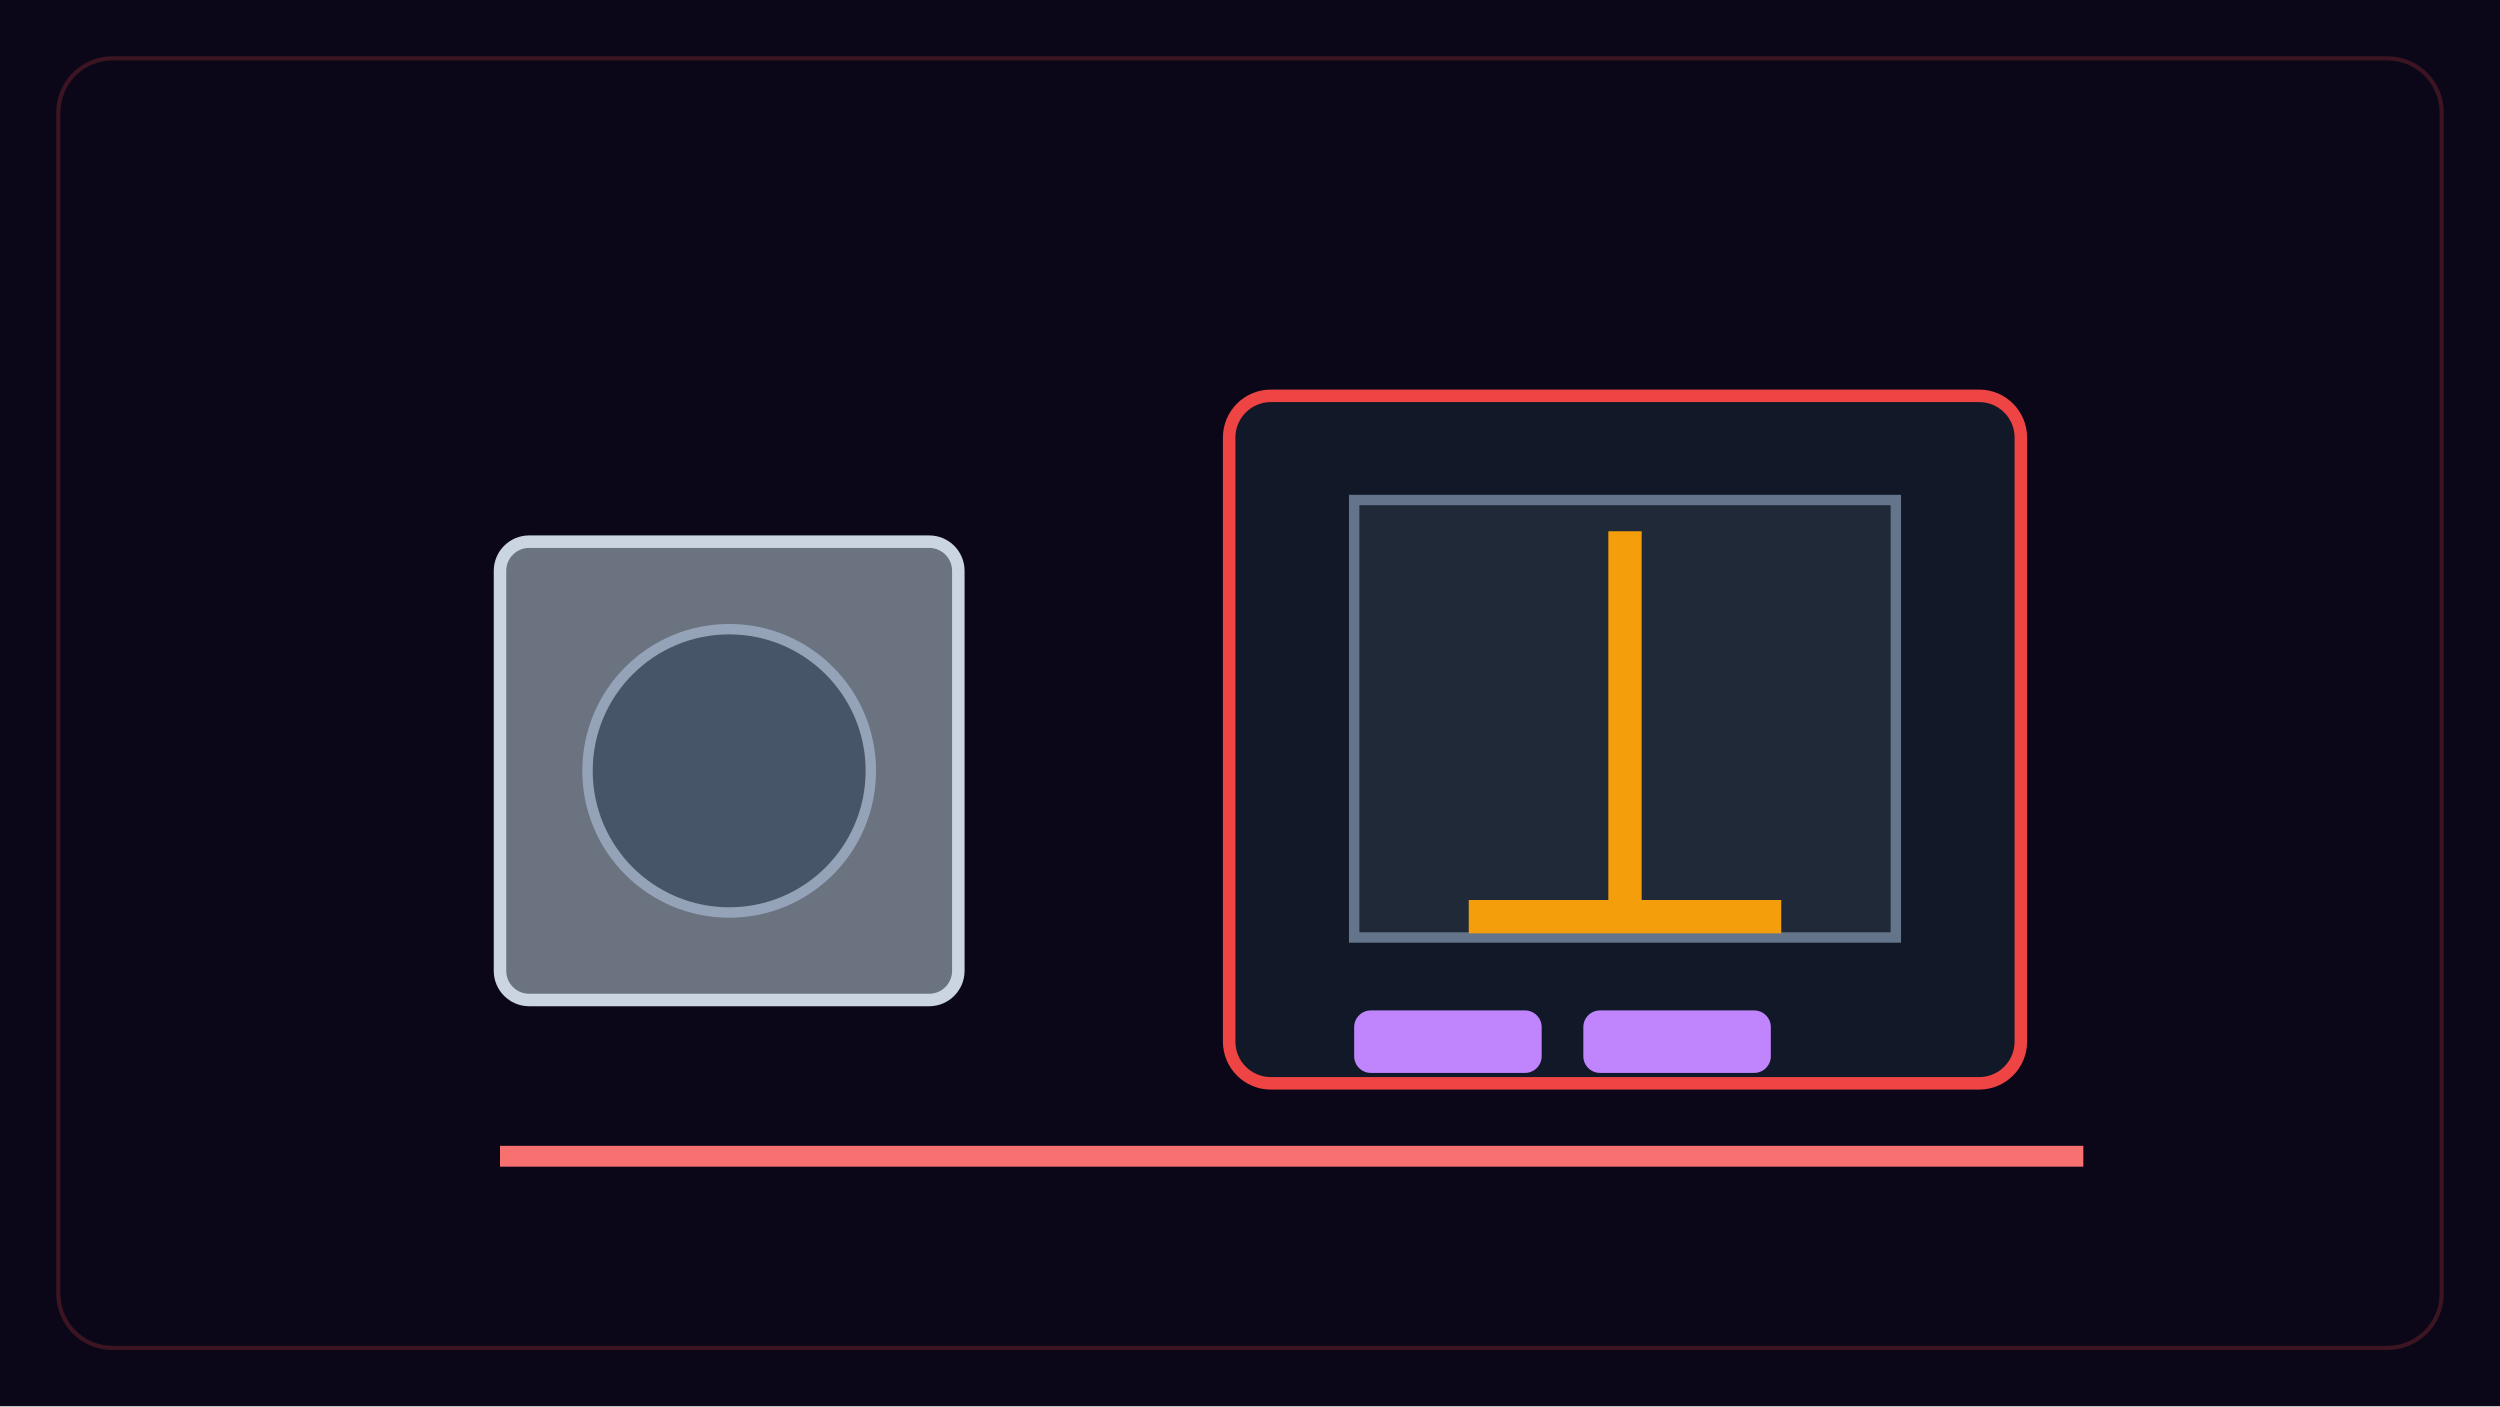
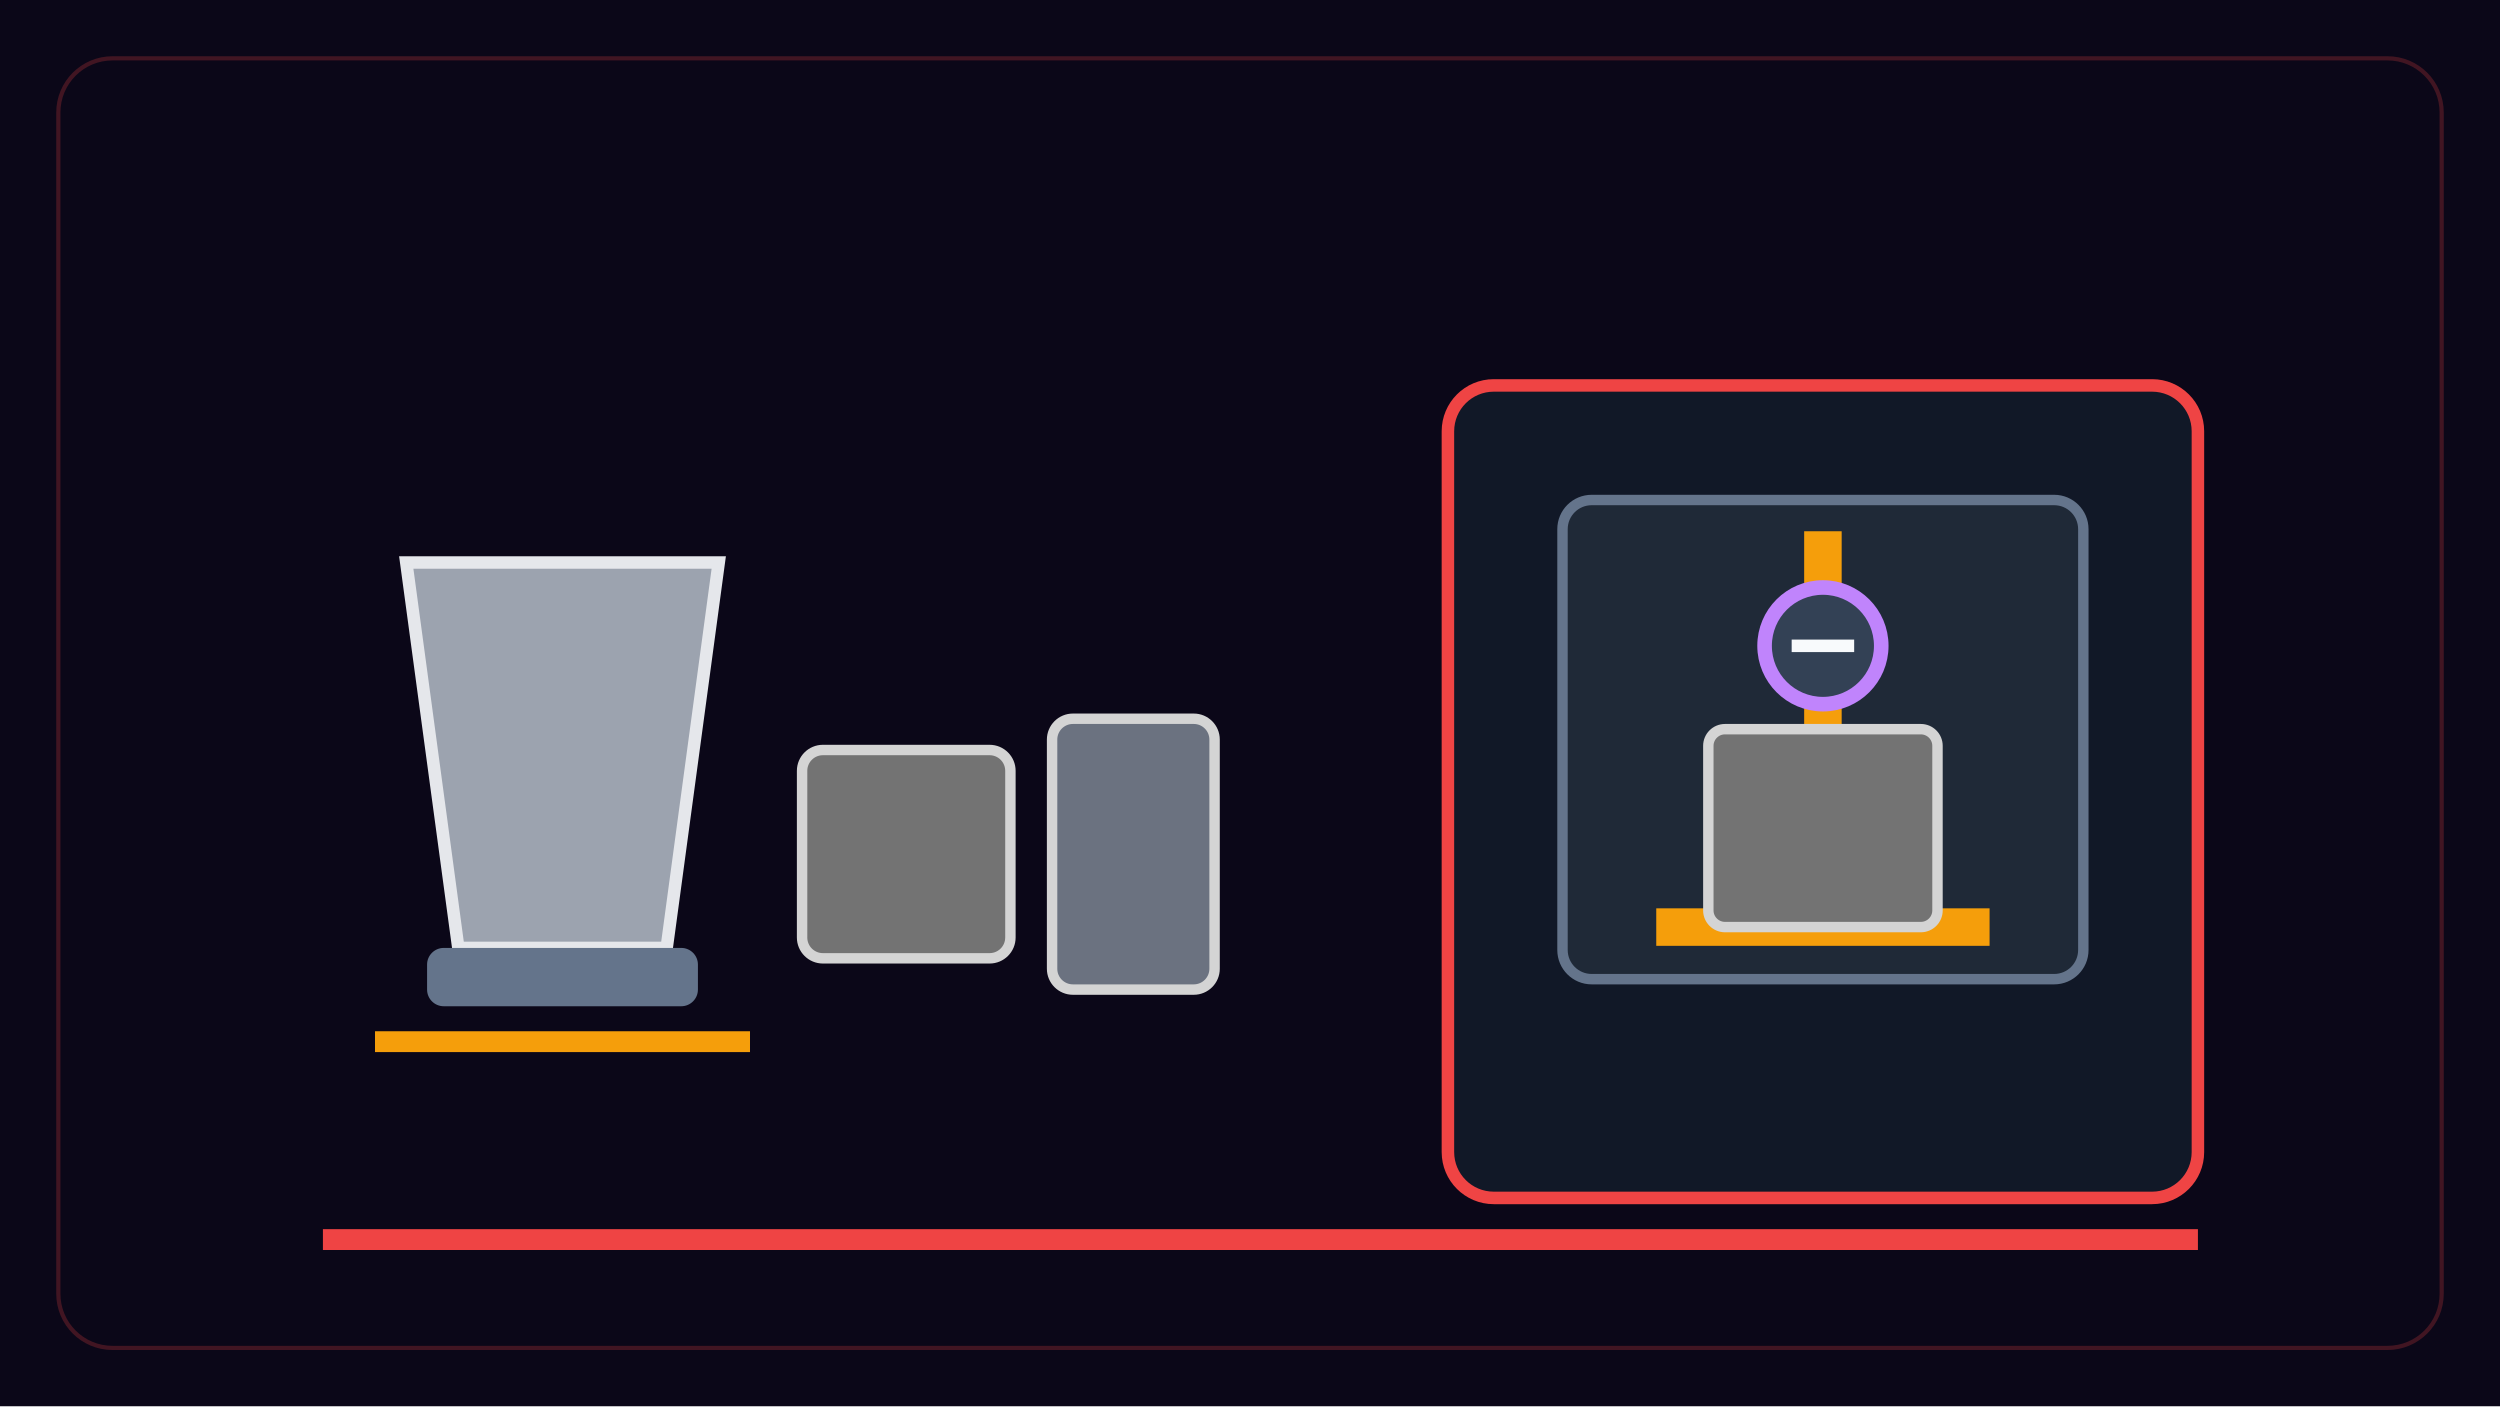
<svg xmlns="http://www.w3.org/2000/svg" viewBox="0 0 1200 675">
  <rect width="1200" height="675" fill="#0b0718" />
-   <g transform="translate(150 100)">
-     <rect x="90" y="160" width="220" height="220" rx="14" fill="#6b7280" stroke="#cbd5e1" stroke-width="6" />
-     <circle cx="200" cy="270" r="68" fill="#475569" stroke="#94a3b8" stroke-width="5" />
-     <rect x="440" y="90" width="380" height="330" rx="20" fill="#111827" stroke="#ef4444" stroke-width="6" />
-     <path d="M500 140h260v210H500z" fill="#1f2937" stroke="#64748b" stroke-width="5" />
-     <path d="M630 155v180" stroke="#f59e0b" stroke-width="16" />
-     <path d="M555 340h150" stroke="#f59e0b" stroke-width="16" />
-     <g fill="#c084fc">
-       <rect x="500" y="385" width="90" height="30" rx="8" />
-       <rect x="610" y="385" width="90" height="30" rx="8" />
+   <g transform="translate(95 90)">
+     <g transform="translate(40 110)">
+       <path d="M60 70h150l-25 185H85z" fill="#9ca3af" stroke="#e5e7eb" stroke-width="6" />
+       <rect x="70" y="255" width="130" height="28" rx="8" fill="#64748b" />
+       <path d="M45 300h180" stroke="#f59e0b" stroke-width="10" />
+       <rect x="250" y="160" width="100" height="100" rx="10" fill="#737373" stroke="#d4d4d4" stroke-width="5" />
+       <rect x="370" y="145" width="78" height="130" rx="10" fill="#6b7280" stroke="#d4d4d4" stroke-width="5" />
    </g>
-     <path d="M90 455h760" stroke="#f87171" stroke-width="10" />
+     <g transform="translate(560 35)">
+       <rect x="40" y="60" width="360" height="390" rx="22" fill="#111827" stroke="#ef4444" stroke-width="6" />
+       <rect x="95" y="115" width="250" height="230" rx="14" fill="#1f2937" stroke="#64748b" stroke-width="5" />
+       <path d="M220 130v190" stroke="#f59e0b" stroke-width="18" />
+       <path d="M140 320h160" stroke="#f59e0b" stroke-width="18" />
+       <rect x="165" y="225" width="110" height="95" rx="8" fill="#737373" stroke="#d4d4d4" stroke-width="5" />
+       <circle cx="220" cy="185" r="28" fill="#334155" stroke="#c084fc" stroke-width="7" />
+       <path d="M205 185h30" stroke="#f8fafc" stroke-width="6" />
+     </g>
+     <path d="M60 505h900" stroke="#ef4444" stroke-width="10" />
  </g>
-   <rect x="28" y="28" width="1144" height="619" rx="26" fill="none" stroke="#ef4444" stroke-opacity=".22" stroke-width="2" />
+   <rect x="28" y="28" width="1144" height="619" rx="26" fill="none" stroke="#ef4444" stroke-opacity=".24" stroke-width="2" />
</svg>
